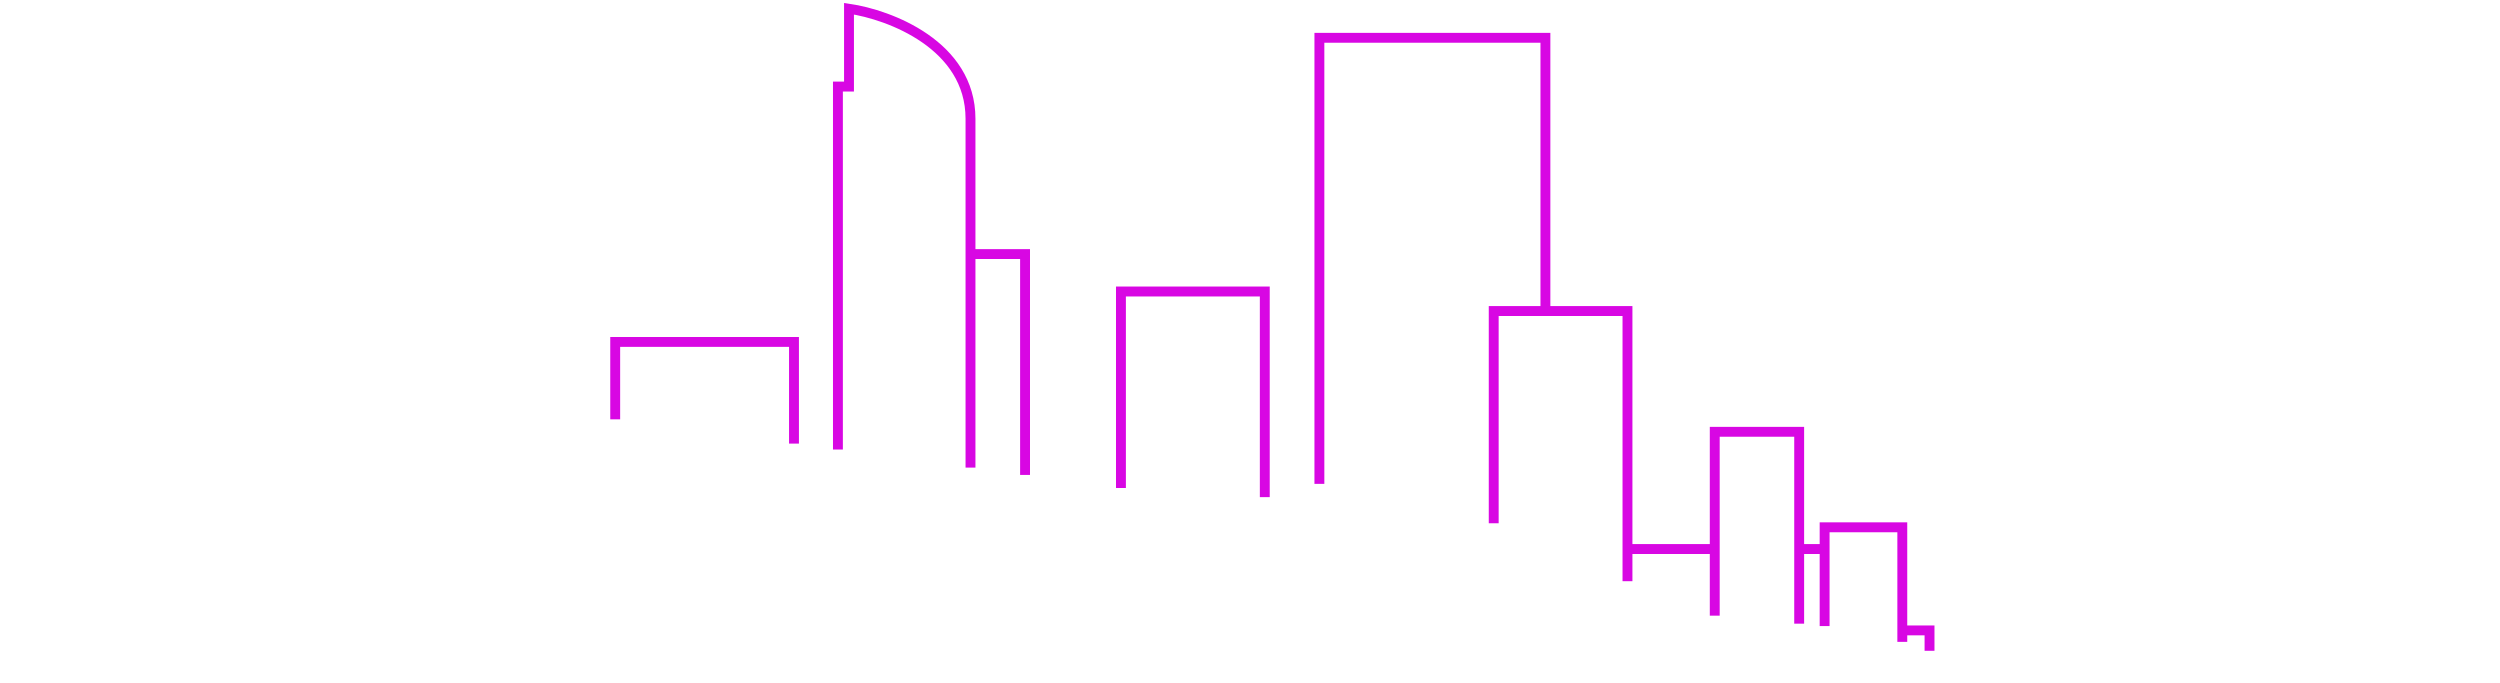
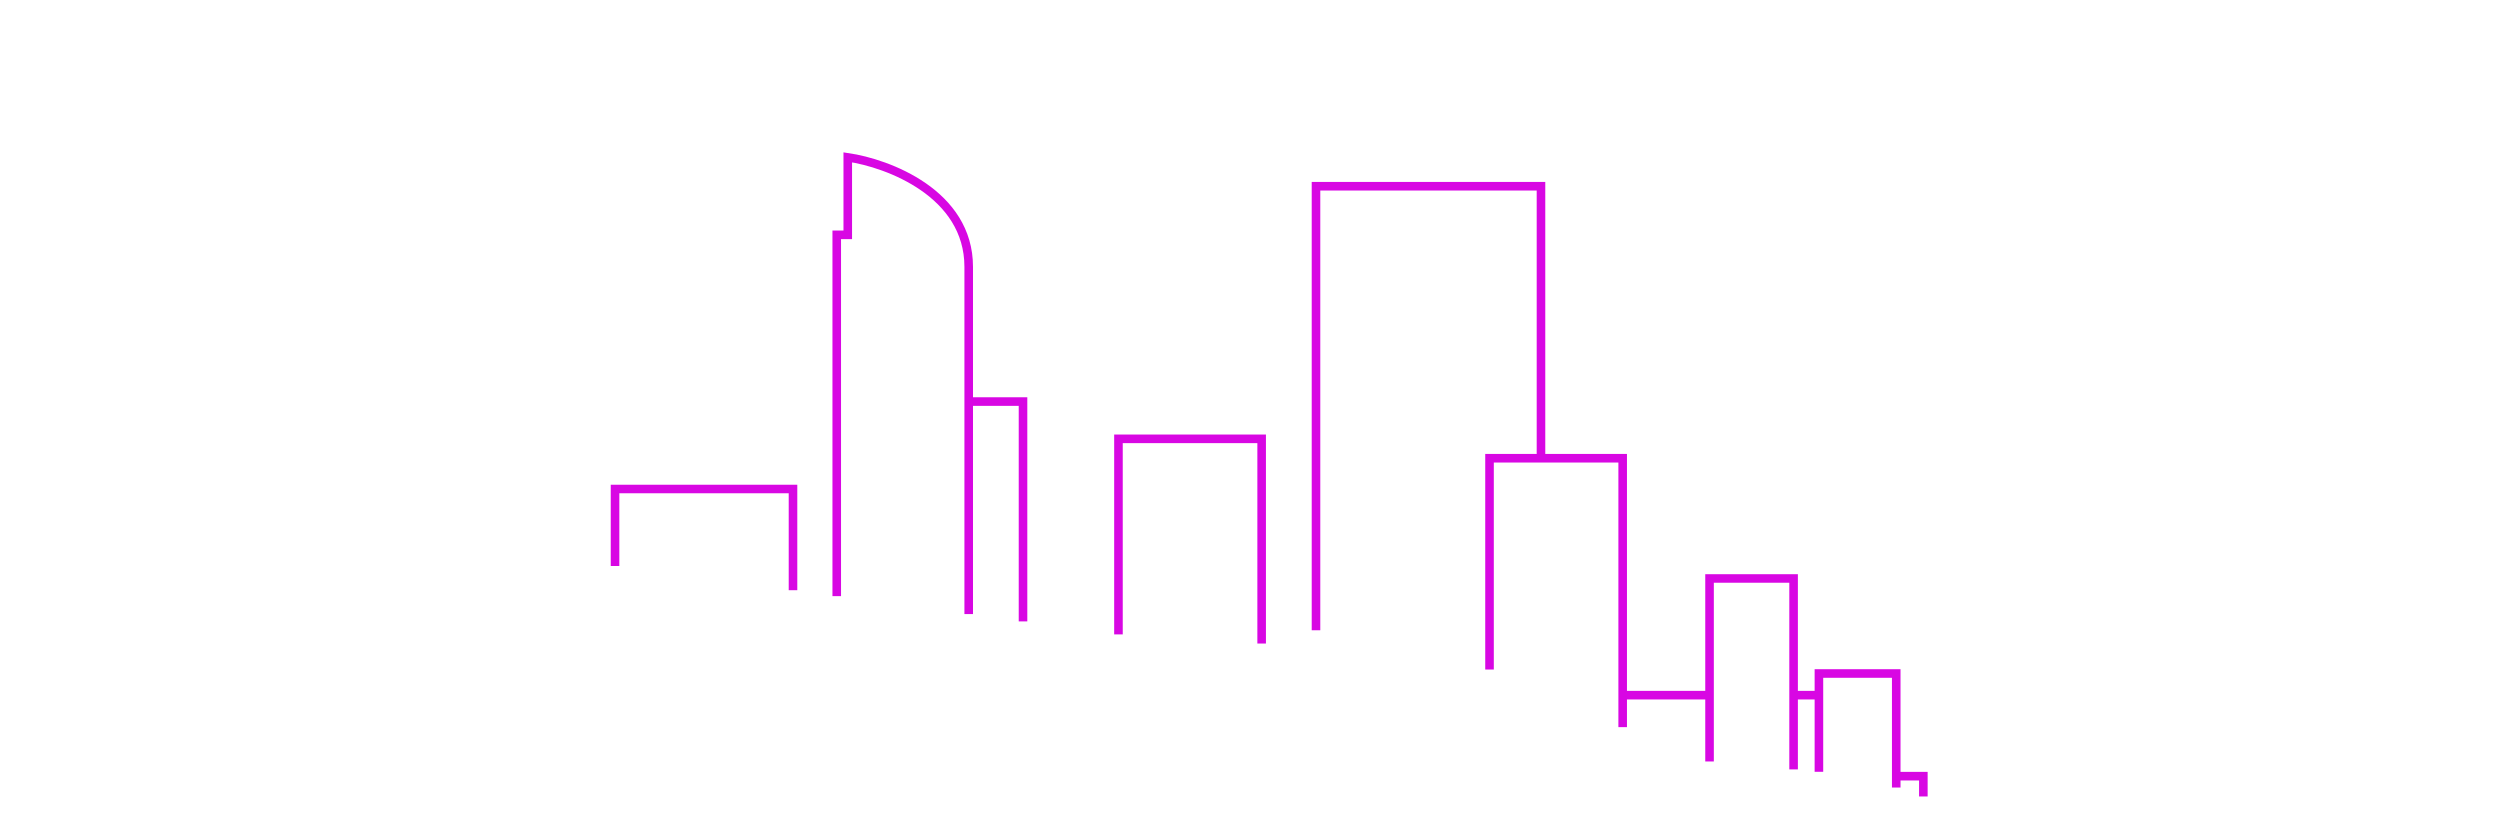
- <svg xmlns="http://www.w3.org/2000/svg" width="758" height="207" viewBox="0 0 758 207" fill="none">
-   <path d="M294.255 36C294.255 13.634 269.696 4.444 257.417 2.645V26.25H254.059V136.307M294.255 36C294.255 58.367 294.255 72.676 294.255 77.035M294.255 36V77.035M294.255 77.035H310.797V129.677V144M294.255 77.035V132.551V141.767M468.568 94.304V11.457H400.039V114.172V146.699M468.568 94.304H452.893V158.655M468.568 94.304H493.451V115.693V166.464M493.451 166.464H519.911M493.451 166.464V176.214M519.911 166.464V130.924H545.51V166.464M519.911 166.464V186.668M545.51 166.464H553.225M545.51 166.464V189.09M553.225 166.464V159.875H576.777V191.142M553.225 166.464V189.82M576.777 191.142H585.033V197.332M576.777 191.142V194.613M186.529 127.133V103.675H240.737V134.497M339.869 147.963V124.626V88.385H383.483C383.483 88.385 383.483 105.855 383.483 117.048C383.483 130.203 383.483 150.734 383.483 150.734" stroke="#D807E3" stroke-width="3" />
+ <svg xmlns="http://www.w3.org/2000/svg" width="874" height="291" viewBox="0 0 874 291" fill="none">
+   <path d="M338.66 93.283C338.66 67.612 310.472 57.065 296.378 55V82.092H292.524V208.41M338.66 93.283C338.66 118.955 338.66 135.378 338.66 140.381M338.66 93.283V140.381M338.66 140.381H357.646V200.801V217.241M338.66 140.381V204.1V214.678M538.728 160.201V65.114H460.074V183.005V220.339M538.728 160.201H520.737V234.061M538.728 160.201H567.288V184.751V243.024M567.288 243.024H597.658M567.288 243.024V254.214M597.658 243.024V202.233H627.039V243.024M597.658 243.024V266.213M627.039 243.024H635.894M627.039 243.024V268.993M635.894 243.024V235.461H662.925V271.348M635.894 243.024V269.831M662.925 271.348H672.402V278.453M662.925 271.348V275.332M215.016 197.881V170.957H277.234V206.333M391.013 221.79V195.004V153.409H441.072C441.072 153.409 441.072 173.459 441.072 186.307C441.072 201.405 441.072 224.969 441.072 224.969" stroke="#D807E3" stroke-width="3" />
</svg>
